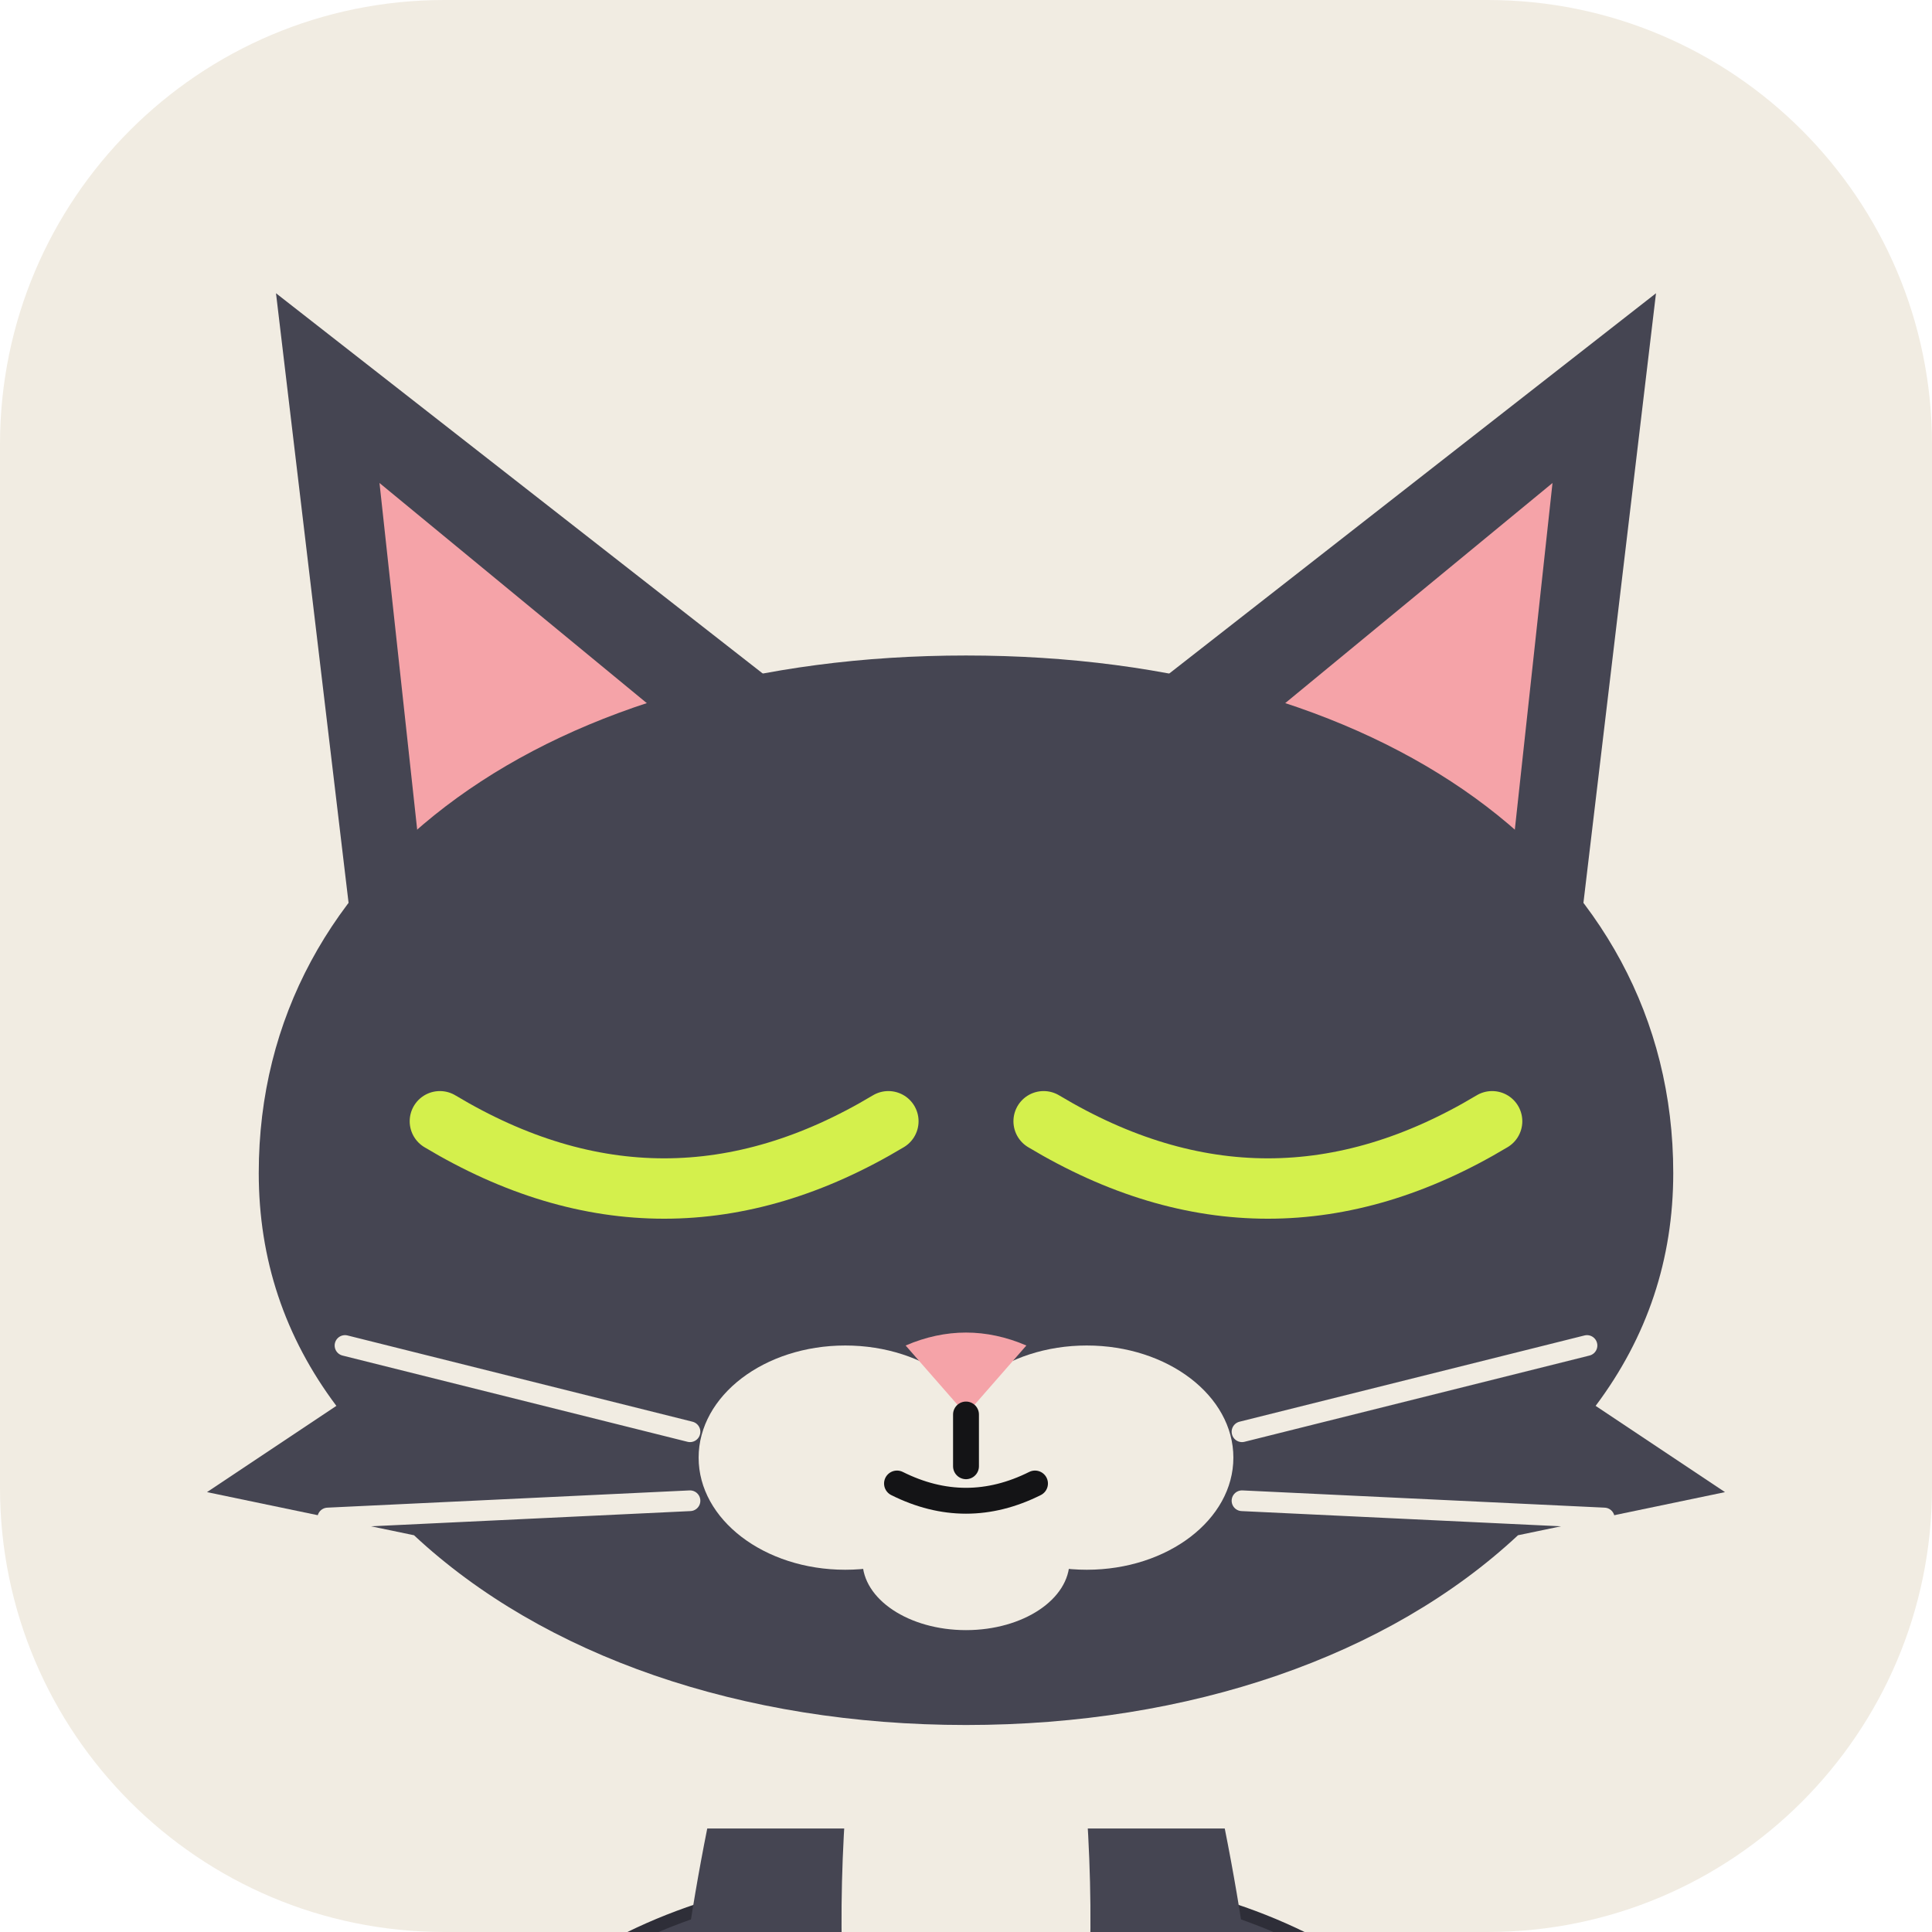
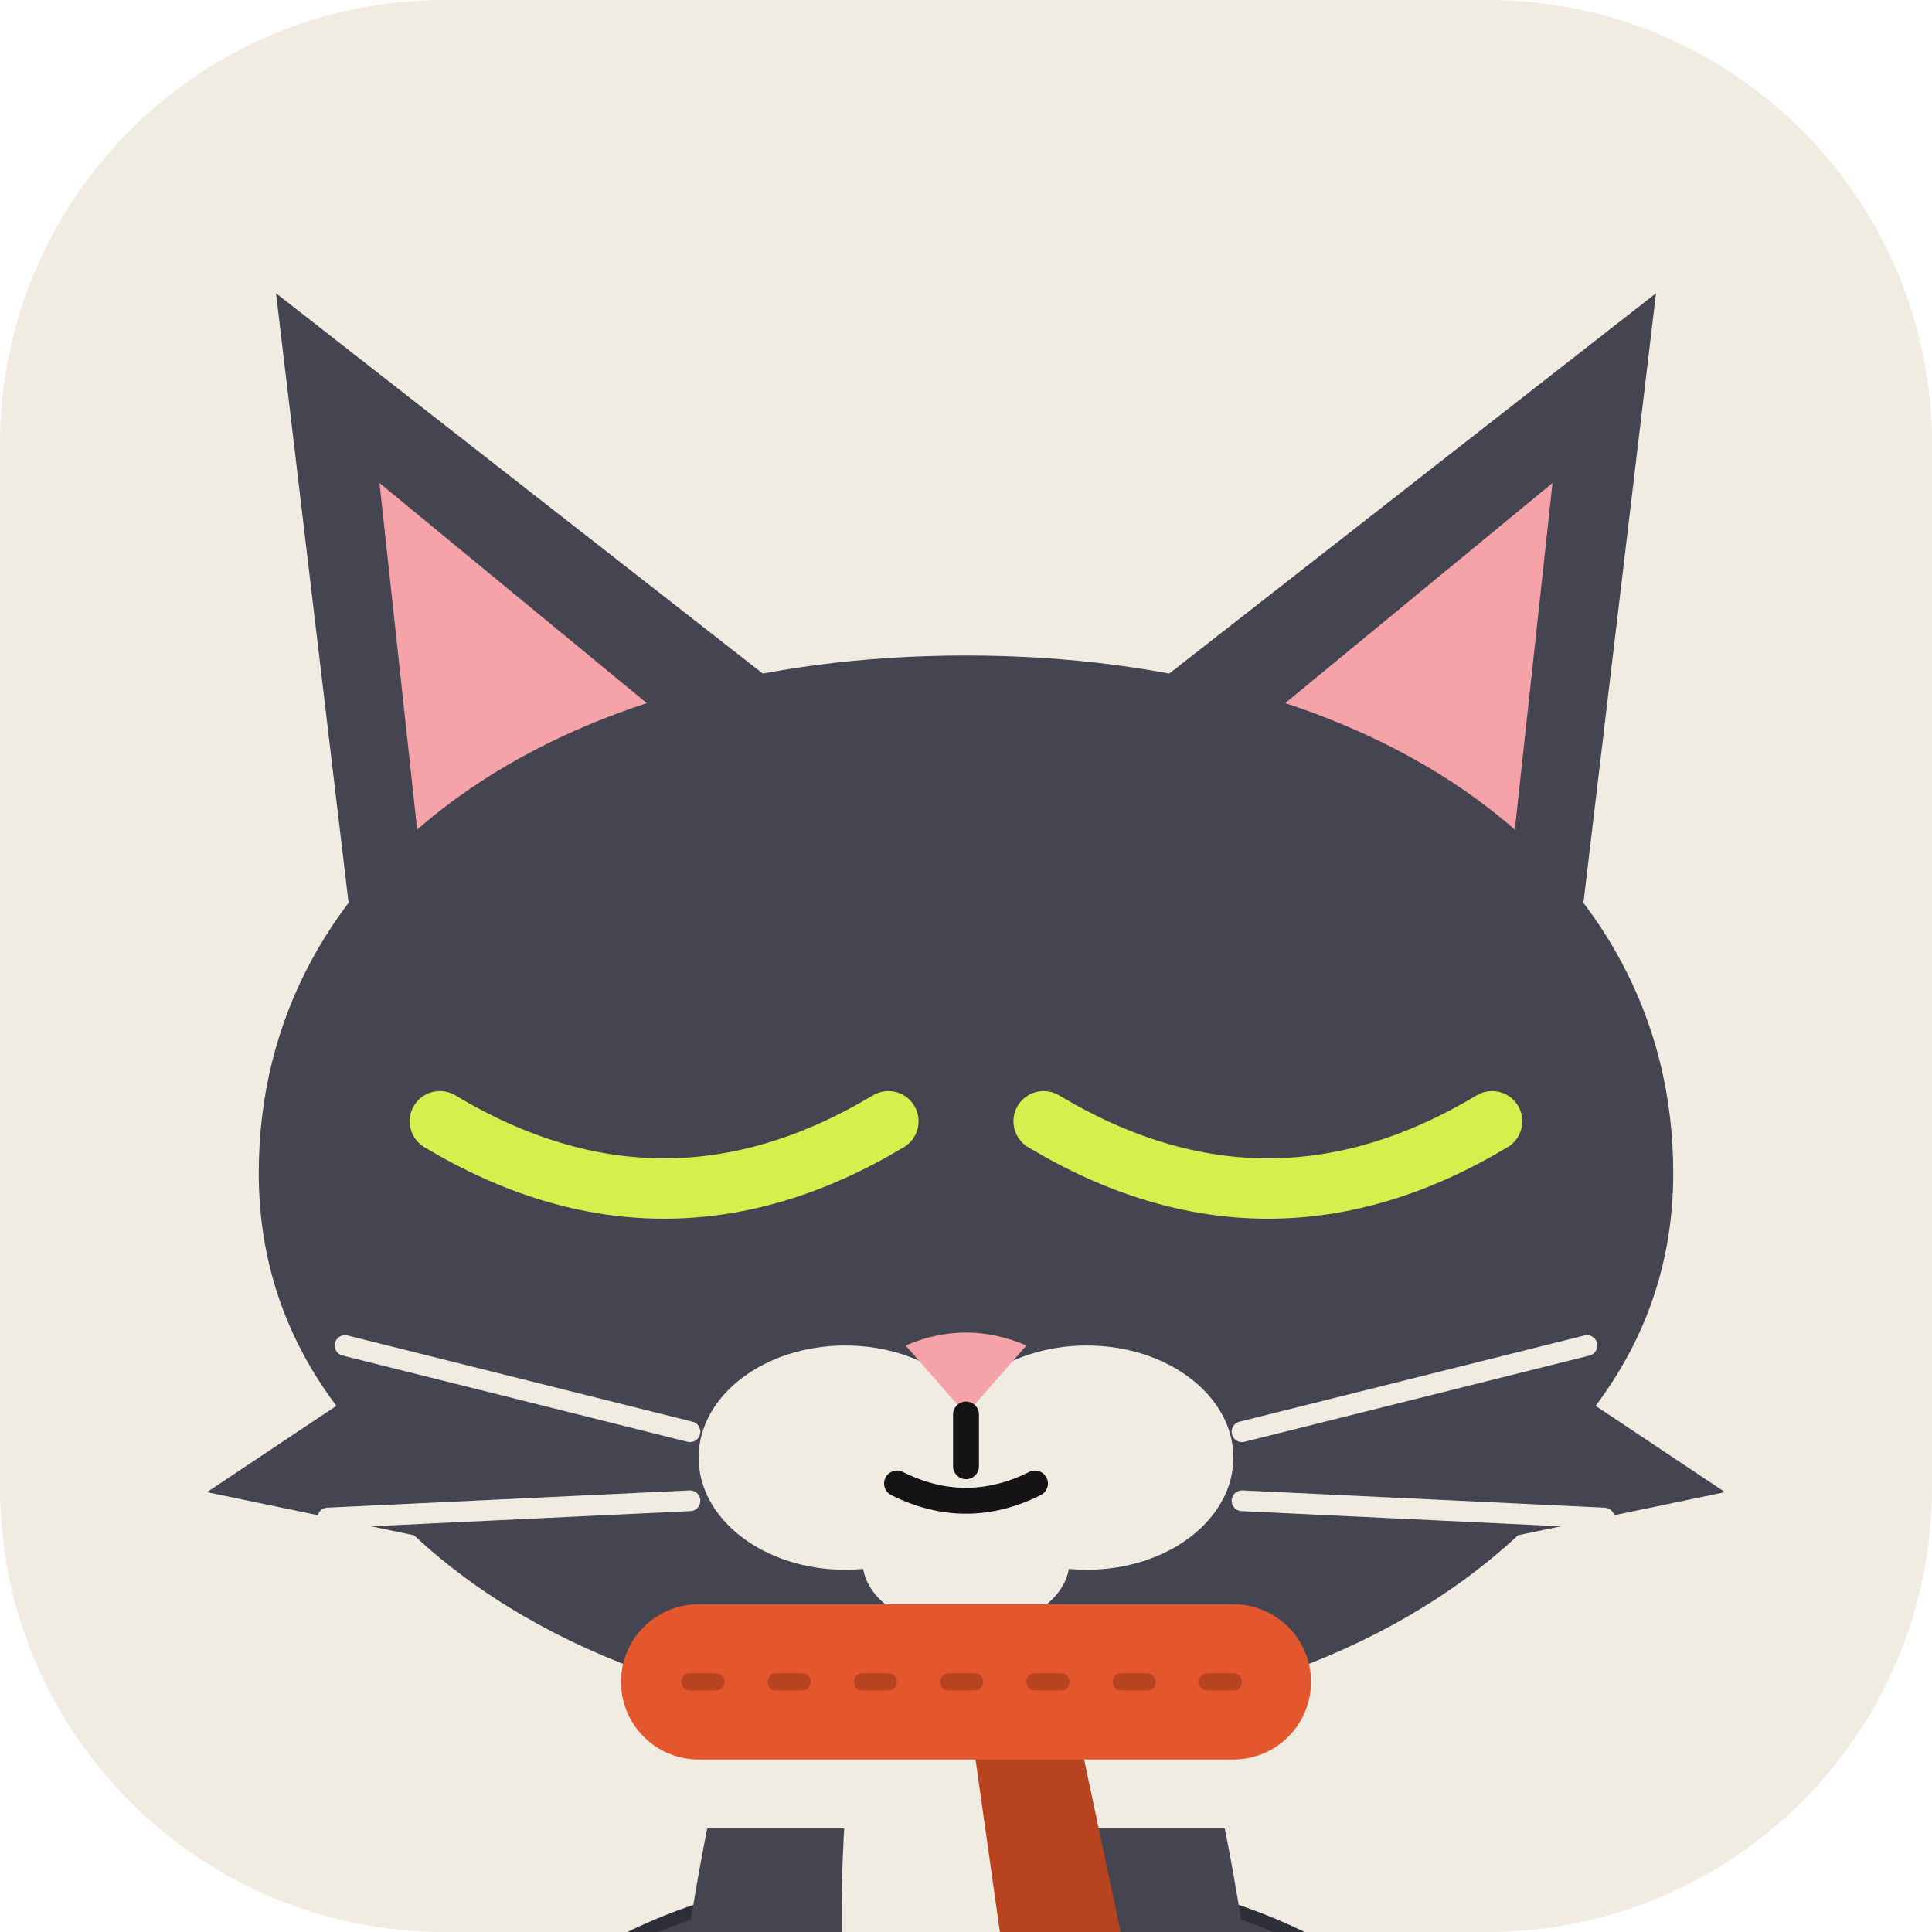
<svg xmlns="http://www.w3.org/2000/svg" width="240" height="240" viewBox="8 -14 224 224" role="img" aria-label="Mochi, sleepy">
-   <clipPath id="ch12">
+   <clipPath id="ch33">
    <rect x="8" y="-14" width="224" height="224" rx="51.52" />
  </clipPath>
-   <g clip-path="url(#ch12)">
+   <g clip-path="url(#ch33)">
    <rect x="8" y="-14" width="224" height="224" fill="#f1ece2" />
    <path d="M150 300c52 8 80-10 76-38-3-18-22-18-22-4" fill="none" stroke="#454552" stroke-width="14" stroke-linecap="round" stroke-linejoin="round" />
    <ellipse cx="102" cy="310" rx="17" ry="9" fill="#454552" />
    <ellipse cx="96" cy="312" rx="8" ry="5.5" fill="#f1ece2" />
    <ellipse cx="138" cy="310" rx="17" ry="9" fill="#454552" />
    <ellipse cx="144" cy="312" rx="8" ry="5.5" fill="#f1ece2" />
    <path d="M96 214C72 220 60 238 58 256" fill="none" stroke="#2e2e38" stroke-width="18" stroke-linecap="round" stroke-linejoin="round" />
    <path d="M96 214C72 220 60 238 58 256" fill="none" stroke="#454552" stroke-width="15" stroke-linecap="round" stroke-linejoin="round" />
    <ellipse cx="57" cy="267" rx="9.5" ry="11" fill="#454552" />
    <path d="M53.8 272v5m6.400-5v5" stroke="#2e2e38" stroke-width="2" stroke-linecap="round" />
    <path d="M144 214C168 220 180 238 182 256" fill="none" stroke="#2e2e38" stroke-width="18" stroke-linecap="round" stroke-linejoin="round" />
    <path d="M144 214C168 220 180 238 182 256" fill="none" stroke="#454552" stroke-width="15" stroke-linecap="round" stroke-linejoin="round" />
    <ellipse cx="183" cy="267" rx="9.5" ry="11" fill="#454552" />
    <path d="M179.8 272v5m6.400-5v5" stroke="#2e2e38" stroke-width="2" stroke-linecap="round" />
    <path d="M90 198c-8 40-6 78 4 106h52c10-28 12-66 4-106z" fill="#454552" />
    <path d="M106 196c-2 30 3 52 14 66 11-14 16-36 14-66z" fill="#f1ece2" />
    <path d="M50 104L40 20 104 70z" fill="#454552" />
    <path d="M57 88L52 42 86 70z" fill="#f5a3a8" />
    <path d="M190 104L200 20 136 70z" fill="#454552" />
    <path d="M183 88L188 42 154 70z" fill="#f5a3a8" />
    <path d="M38 122c0-36 34-60 82-60s82 24 82 60c0 10-3 19-9 27l15 10-24 5c-15 14-38 22-64 22s-49-8-64-22l-24-5 15-10c-6-8-9-17-9-27z" fill="#454552" />
    <ellipse cx="106" cy="155" rx="17" ry="13" fill="#f1ece2" />
    <ellipse cx="134" cy="155" rx="17" ry="13" fill="#f1ece2" />
    <ellipse cx="120" cy="167" rx="12" ry="8" fill="#f1ece2" />
    <path d="M59 116q26 15.6 52 0" fill="none" stroke="#d4f04c" stroke-width="7" stroke-linecap="round" stroke-linejoin="round" />
    <path d="M129 116q26 15.6 52 0" fill="none" stroke="#d4f04c" stroke-width="7" stroke-linecap="round" stroke-linejoin="round" />
    <path d="M113 142q7-3 14 0l-7 8z" fill="#f5a3a8" />
    <path d="M120 150v6m-8 2q8 4 16 0" fill="none" stroke="#141416" stroke-width="3" stroke-linecap="round" stroke-linejoin="round" />
+     <path d="M132 182l7.2 34l-14 3l-4.8-34z" fill="#b8431f" />
+     <rect x="80" y="172" width="80" height="18" rx="9" fill="#e4572e" />
+     <path d="M88 181h64" stroke="#b8431f" stroke-width="2" stroke-dasharray="3 7" stroke-linecap="round" />
    <path d="M88 152l-40-10M88 160l-42 2M152 152l40-10M152 160l42 2" stroke="#f1ece2" stroke-width="2.4" stroke-linecap="round" />
  </g>
</svg>
